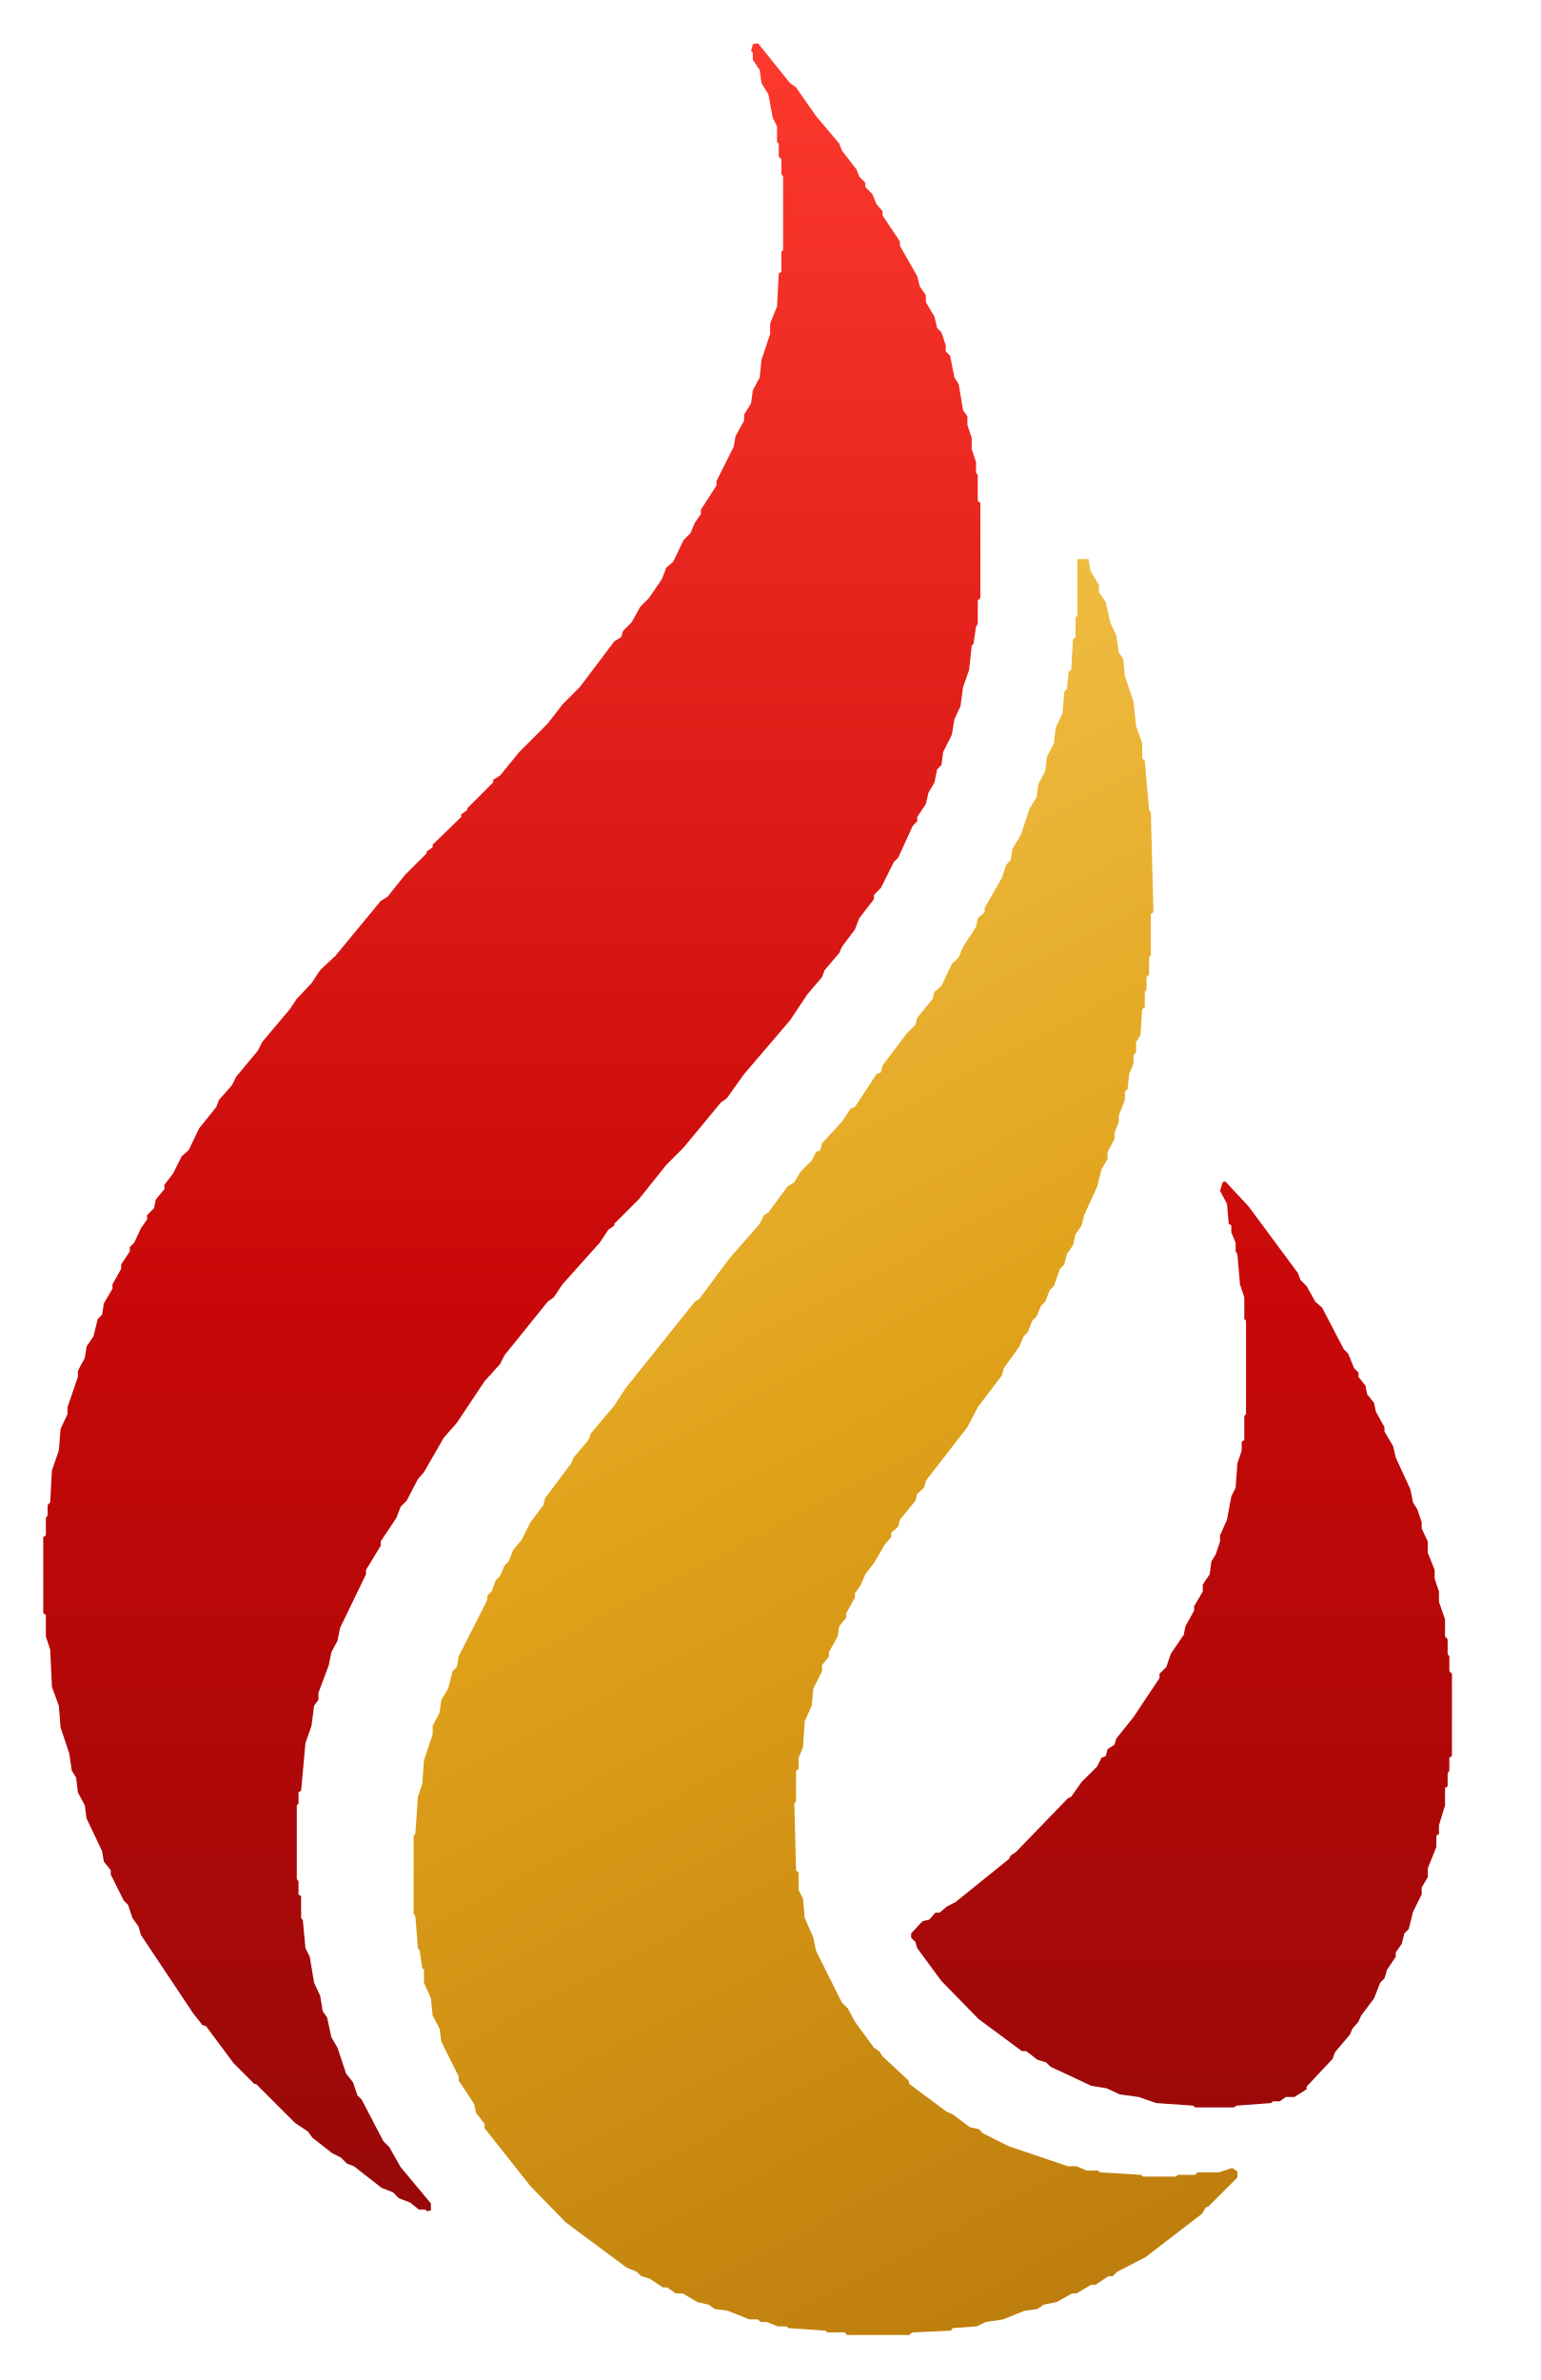
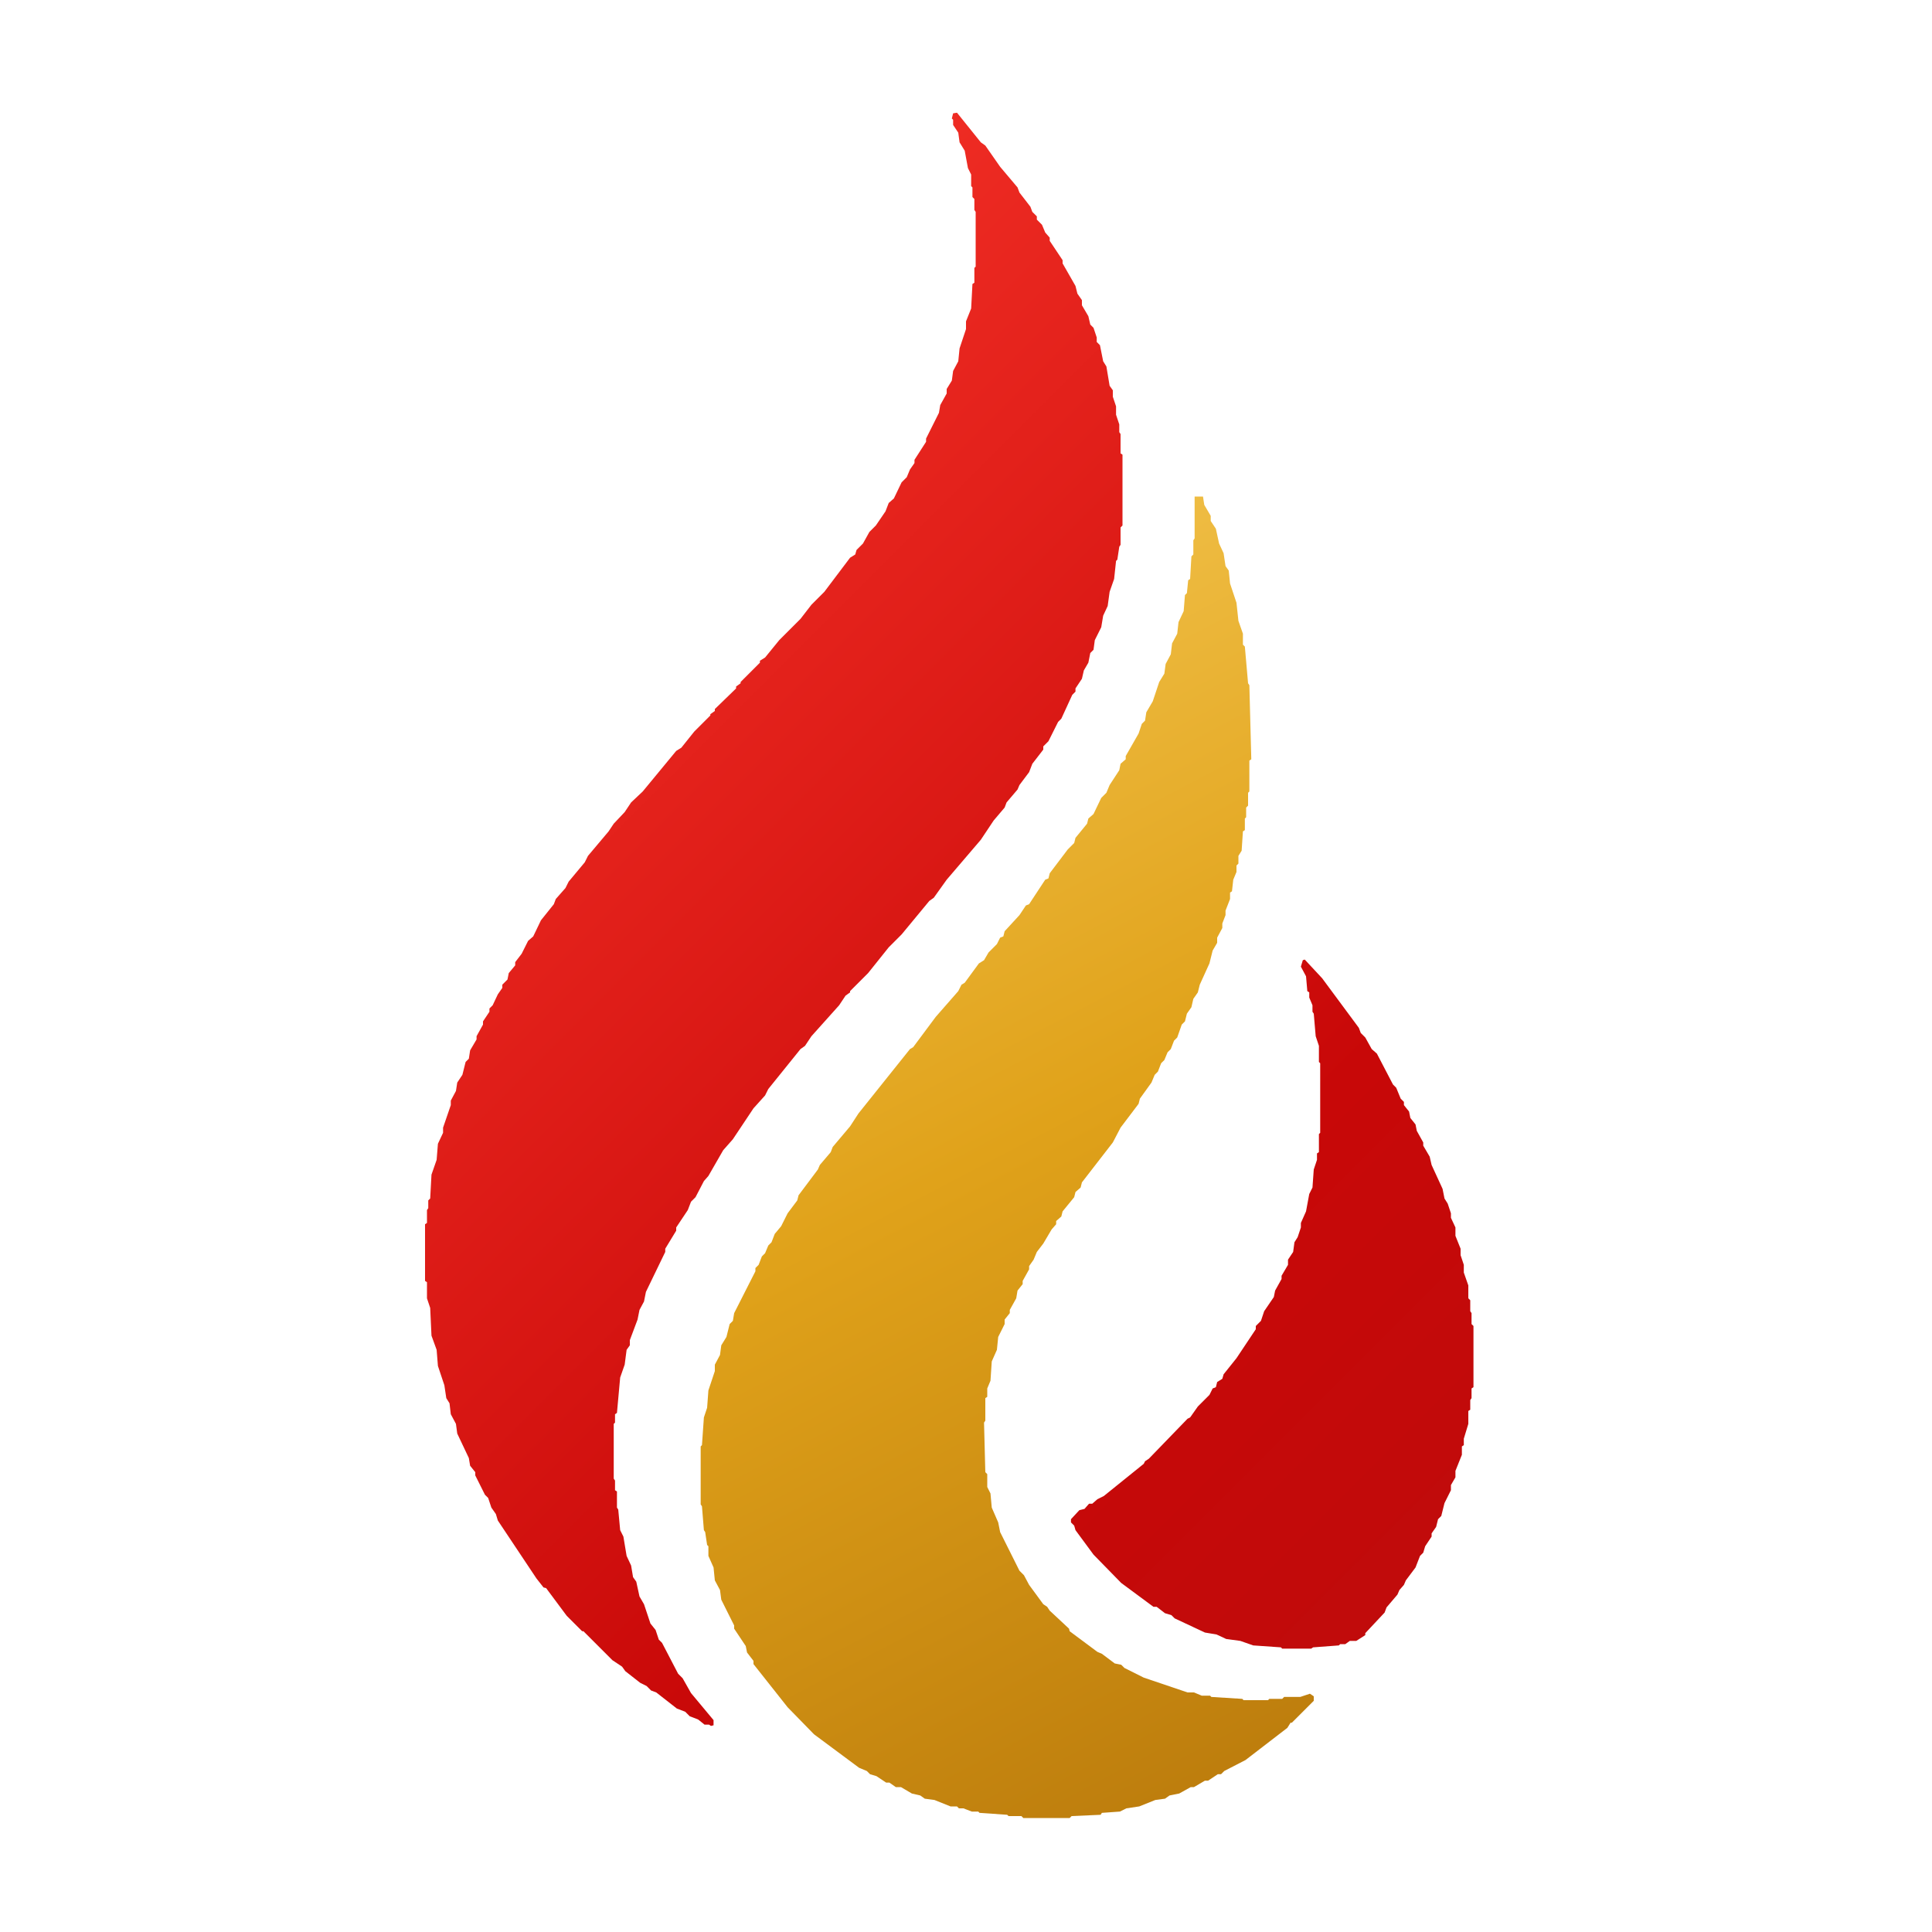
- <svg xmlns="http://www.w3.org/2000/svg" viewBox="0 0 178 275">
+ <svg xmlns="http://www.w3.org/2000/svg" viewBox="-61 -12.5 300 300">
  <defs>
-     <linearGradient id="r" x1="0" y1="0" x2="0" y2="275" gradientUnits="userSpaceOnUse">
+     <linearGradient id="r" x1="0" y1="0" x2="275" y2="275" gradientUnits="userSpaceOnUse">
      <stop offset="0" stop-color="#FF3B2F" />
      <stop offset="0.55" stop-color="#C80808" />
-       <stop offset="1" stop-color="#8E0909" />
+       <stop offset="1" stop-color="#B31010" />
    </linearGradient>
    <linearGradient id="g" x1="40" y1="60" x2="150" y2="270" gradientUnits="userSpaceOnUse">
      <stop offset="0" stop-color="#F7CB5A" />
      <stop offset="0.5" stop-color="#E0A21A" />
      <stop offset="1" stop-color="#B8780B" />
    </linearGradient>
  </defs>
  <path d="M87.0 5.1L87.6 5.0L91.3 9.6L92.0 10.1L94.3 13.4L97.0 16.6L97.3 17.4L99.0 19.6L99.3 20.4L100.0 21.1L100.0 21.6L100.8 22.4L101.3 23.6L102.0 24.4L102.0 24.9L104.0 27.9L104.0 28.4L106.0 31.9L106.3 33.1L107.0 34.1L107.0 34.9L108.0 36.6L108.3 37.9L108.8 38.4L109.3 39.9L109.3 40.6L109.8 41.1L110.3 43.6L110.8 44.4L111.3 47.4L111.8 48.1L111.8 49.1L112.3 50.6L112.3 51.9L112.8 53.4L112.8 54.6L113.0 54.9L113.0 57.9L113.3 58.1L113.3 69.1L113.0 69.4L113.0 72.1L112.8 72.4L112.5 74.4L112.3 74.6L112.0 77.4L111.3 79.4L111.0 81.6L110.3 83.1L110.0 84.9L109.0 86.9L108.8 88.4L108.3 88.9L108.0 90.4L107.3 91.6L107.0 92.9L106.0 94.4L106.0 94.9L105.5 95.4L103.8 99.1L103.3 99.6L101.8 102.6L101.0 103.4L101.0 103.9L99.3 106.1L98.8 107.4L97.3 109.4L97.0 110.1L95.3 112.1L95.0 112.9L93.3 114.9L91.3 117.9L86.0 124.1L84.0 126.9L83.3 127.4L79.0 132.6L77.0 134.6L73.8 138.6L71.0 141.4L71.0 141.6L70.3 142.1L69.3 143.6L65.0 148.4L64.0 149.9L63.3 150.4L58.3 156.6L57.8 157.6L56.0 159.6L52.8 164.4L51.3 166.1L49.0 170.1L48.3 170.9L47.0 173.4L46.3 174.1L45.8 175.4L44.0 178.1L44.0 178.6L42.3 181.4L42.3 181.9L39.3 188.1L39.0 189.6L38.3 190.9L38.0 192.4L36.8 195.6L36.8 196.4L36.3 197.1L36.0 199.4L35.3 201.4L34.8 206.9L34.5 207.1L34.5 208.4L34.3 208.6L34.3 217.1L34.5 217.4L34.5 218.9L34.8 219.1L34.8 221.6L35.0 221.9L35.3 225.1L35.8 226.1L36.3 229.1L37.0 230.6L37.3 232.4L37.8 233.1L38.3 235.4L39.0 236.6L40.0 239.6L40.8 240.6L41.3 242.1L41.8 242.6L44.3 247.4L45.0 248.1L46.3 250.4L49.8 254.6L49.8 255.4L49.4 255.5L49.1 255.3L48.4 255.3L47.4 254.5L46.1 254.0L45.4 253.3L44.1 252.8L40.9 250.3L40.1 250.0L39.4 249.3L38.4 248.8L36.1 247.0L35.6 246.3L34.1 245.3L29.6 240.8L29.4 240.8L27.0 238.4L23.8 234.1L23.4 234.0L22.3 232.6L16.3 223.6L16.0 222.6L15.3 221.6L14.8 220.1L14.3 219.6L12.8 216.6L12.8 216.1L12.0 215.1L11.8 213.9L10.0 210.1L9.8 208.6L9.0 207.1L8.8 205.4L8.3 204.6L8.0 202.6L7.0 199.6L6.8 197.1L6.0 194.9L5.8 190.6L5.3 189.1L5.3 186.6L5.0 186.4L5.0 177.6L5.3 177.4L5.3 175.4L5.5 175.1L5.5 173.9L5.8 173.6L6.0 169.9L6.8 167.6L7.0 165.1L7.8 163.4L7.8 162.6L9.0 159.1L9.0 158.4L9.8 156.9L10.0 155.6L10.8 154.4L11.3 152.4L11.8 151.9L12.0 150.6L13.0 148.9L13.0 148.4L14.0 146.6L14.0 146.1L15.0 144.6L15.0 144.1L15.5 143.6L16.3 141.9L17.0 140.9L17.0 140.4L17.8 139.6L18.0 138.6L19.0 137.4L19.0 136.9L20.0 135.6L21.0 133.6L21.8 132.9L23.0 130.4L25.0 127.9L25.3 127.1L26.8 125.4L27.3 124.4L29.8 121.4L30.3 120.4L33.5 116.6L34.3 115.4L36.0 113.6L37.0 112.1L38.8 110.4L44.0 104.1L44.8 103.6L46.8 101.1L49.3 98.6L49.3 98.4L50.0 97.9L50.0 97.6L53.3 94.4L53.3 94.1L54.0 93.6L54.0 93.4L57.0 90.4L57.0 90.1L57.8 89.6L60.0 86.9L63.3 83.6L65.0 81.4L67.0 79.4L71.0 74.1L71.8 73.6L72.0 72.9L73.0 71.9L74.0 70.1L75.0 69.1L76.5 66.9L77.0 65.6L77.8 64.9L79.0 62.4L79.8 61.6L80.3 60.4L81.0 59.4L81.0 58.9L82.8 56.1L82.8 55.6L84.8 51.6L85.0 50.4L86.0 48.6L86.0 47.9L86.8 46.6L87.0 45.1L87.8 43.6L88.0 41.6L89.0 38.6L89.0 37.4L89.8 35.4L90.0 31.6L90.3 31.4L90.3 29.1L90.5 28.9L90.5 20.4L90.3 20.1L90.3 18.4L90.0 18.1L90.0 16.6L89.8 16.4L89.8 14.6L89.3 13.6L88.8 10.9L88.0 9.6L87.8 8.1L87.0 6.9L87.0 6.1L86.8 5.9L87.0 5.1ZM141.3 136.6L141.6 136.5L144.3 139.4L150.0 147.1L150.3 147.9L151.0 148.6L152.0 150.4L152.8 151.1L155.3 155.9L155.8 156.4L156.5 158.1L157.0 158.6L157.0 159.1L157.8 160.1L158.0 161.1L158.8 162.1L159.0 163.1L160.0 164.9L160.0 165.4L161.0 167.1L161.3 168.4L163.0 172.1L163.3 173.6L163.8 174.4L164.3 175.9L164.3 176.6L165.0 178.1L165.0 179.4L165.8 181.4L165.8 182.4L166.3 183.9L166.3 185.1L167.0 187.1L167.0 189.1L167.3 189.4L167.3 191.1L167.5 191.4L167.5 193.1L167.8 193.4L167.8 202.9L167.5 203.1L167.5 204.6L167.3 204.9L167.3 206.4L167.0 206.6L167.0 208.6L166.3 210.9L166.3 211.9L166.0 212.1L166.0 213.4L165.0 215.9L165.0 216.9L164.3 218.1L164.3 218.9L163.3 220.9L162.8 222.9L162.3 223.4L162.0 224.6L161.3 225.6L161.3 226.1L160.3 227.6L160.0 228.6L159.5 229.1L158.8 230.9L157.3 232.9L157.0 233.6L156.3 234.4L156.0 235.1L154.3 237.1L154.0 237.9L151.0 241.1L151.0 241.4L149.6 242.3L148.6 242.3L147.9 242.8L147.1 242.8L146.9 243.0L142.9 243.3L142.6 243.5L138.1 243.5L137.9 243.3L133.6 243.0L131.6 242.3L129.4 242.0L127.9 241.3L126.1 241.0L121.4 238.8L120.9 238.3L119.9 238.0L118.6 237.0L118.1 237.0L113.1 233.3L108.8 228.9L106.0 225.1L105.8 224.4L105.3 223.9L105.3 223.4L106.6 222.0L107.4 221.8L108.1 221.0L108.6 221.0L109.4 220.3L110.4 219.8L116.6 214.8L116.8 214.4L117.4 214.0L123.4 207.8L123.8 207.6L125.0 205.9L126.8 204.1L127.3 203.1L127.8 202.9L128.0 202.1L128.8 201.6L129.0 200.9L131.0 198.4L134.0 193.9L134.0 193.4L134.8 192.6L135.3 191.1L136.8 188.9L137.0 187.9L138.0 186.1L138.0 185.6L139.0 183.9L139.0 183.1L139.8 181.9L140.0 180.4L140.5 179.6L141.0 178.1L141.0 177.4L141.8 175.6L142.3 172.9L142.8 171.9L143.0 169.1L143.5 167.6L143.5 166.6L143.8 166.4L143.8 163.6L144.0 163.4L144.0 152.6L143.8 152.4L143.8 149.9L143.3 148.4L143.0 144.9L142.8 144.6L142.8 143.6L142.3 142.4L142.3 141.6L142.0 141.4L141.8 139.1L141.0 137.6L141.3 136.6Z" fill="url(#r)" fill-rule="evenodd" />
  <path d="M124.5 64.6L125.8 64.6L126.0 65.9L127.0 67.6L127.0 68.4L127.8 69.6L128.3 71.9L129.0 73.4L129.3 75.4L129.8 76.1L130.0 78.1L131.0 81.1L131.3 83.9L132.0 85.9L132.0 87.6L132.3 87.9L132.8 93.6L133.0 93.9L133.3 105.4L133.0 105.6L133.0 110.4L132.8 110.6L132.8 112.6L132.5 112.9L132.5 114.4L132.3 114.6L132.3 116.4L132.0 116.6L131.8 119.6L131.3 120.4L131.3 121.6L131.0 121.9L131.0 122.9L130.5 124.1L130.3 125.9L130.0 126.1L130.0 127.1L129.3 128.9L129.3 129.6L128.8 130.9L128.8 131.6L128.0 133.1L128.0 133.9L127.3 135.1L126.8 137.1L125.3 140.4L125.0 141.6L124.3 142.6L124.0 143.9L123.3 144.9L123.0 146.1L122.5 146.6L121.8 148.6L121.3 149.1L120.8 150.4L120.3 150.9L119.8 152.1L119.3 152.6L118.8 153.9L118.3 154.4L117.8 155.6L116.0 158.1L115.8 158.9L113.0 162.6L111.8 164.9L107.0 171.1L106.8 171.9L106.0 172.6L105.8 173.4L104.0 175.6L103.8 176.4L103.0 177.1L103.0 177.6L102.3 178.4L101.0 180.6L100.0 181.9L99.5 183.1L98.8 184.1L98.8 184.6L97.8 186.4L97.8 186.9L97.0 187.9L96.8 189.1L95.8 190.9L95.8 191.4L95.0 192.4L95.0 193.1L94.0 195.1L93.8 197.1L93.0 198.9L92.8 201.9L92.3 203.1L92.3 204.4L92.0 204.6L92.0 208.1L91.8 208.4L92.0 216.1L92.3 216.4L92.3 218.4L92.8 219.4L93.0 221.6L94.0 223.9L94.3 225.4L97.3 231.4L98.0 232.1L98.8 233.6L101.0 236.6L101.6 237.0L102.0 237.6L105.0 240.4L105.1 240.8L109.4 244.0L110.1 244.3L112.1 245.8L113.1 246.0L113.6 246.5L116.6 248.0L123.4 250.3L124.4 250.3L125.6 250.8L126.9 250.8L127.1 251.0L131.9 251.3L132.1 251.5L135.9 251.5L136.1 251.3L138.1 251.3L138.4 251.0L140.9 251.0L142.4 250.5L143.0 250.9L143.0 251.6L139.6 255.0L139.4 255.0L138.9 255.8L132.4 260.8L129.1 262.5L128.6 263.0L128.1 263.0L126.6 264.0L126.1 264.0L124.4 265.0L123.9 265.0L122.1 266.0L120.6 266.3L119.9 266.8L118.4 267.0L115.9 268.0L113.9 268.3L112.9 268.8L110.1 269.0L109.9 269.3L105.4 269.5L105.1 269.8L97.9 269.8L97.6 269.5L95.6 269.5L95.4 269.3L91.1 269.0L90.9 268.8L89.9 268.8L88.6 268.3L87.9 268.3L87.6 268.0L86.6 268.0L84.1 267.0L82.6 266.8L81.9 266.3L80.6 266.0L78.9 265.0L78.1 265.0L77.1 264.3L76.6 264.3L75.1 263.3L74.1 263.0L73.6 262.5L72.4 262.0L65.4 256.8L61.3 252.6L56.0 245.9L56.0 245.4L55.0 244.1L54.8 243.1L53.0 240.4L53.0 239.9L51.0 235.9L50.8 234.4L50.0 232.9L49.8 230.9L49.0 229.1L49.0 227.6L48.8 227.4L48.5 225.4L48.3 225.1L48.0 221.4L47.8 221.1L47.8 212.1L48.0 211.9L48.3 207.6L48.8 206.1L49.0 203.4L50.0 200.4L50.0 199.4L50.8 197.9L51.0 196.4L51.8 195.1L52.3 193.1L52.8 192.6L53.0 191.4L56.3 184.9L56.3 184.4L56.8 183.9L57.3 182.6L57.8 182.1L58.3 180.9L58.8 180.4L59.3 179.1L60.3 177.9L61.3 175.9L62.8 173.9L63.0 173.1L66.0 169.1L66.3 168.4L68.0 166.4L68.3 165.6L71.0 162.4L72.3 160.4L80.3 150.4L80.8 150.1L84.3 145.4L87.8 141.4L88.3 140.4L88.8 140.1L91.0 137.1L91.8 136.6L92.5 135.4L93.8 134.1L94.3 133.1L94.8 132.9L95.0 132.1L97.3 129.6L98.3 128.1L98.8 127.9L101.3 124.1L101.8 123.9L102.0 123.1L104.8 119.4L105.8 118.4L106.0 117.6L107.8 115.4L108.0 114.6L108.8 113.9L110.0 111.4L110.8 110.6L111.3 109.4L112.8 107.1L113.0 106.1L113.8 105.4L113.8 104.9L115.8 101.4L116.3 99.9L116.8 99.4L117.0 98.1L118.0 96.4L119.0 93.4L119.8 92.1L120.0 90.6L120.8 89.1L121.0 87.4L121.8 85.9L122.0 84.1L122.8 82.4L123.0 79.9L123.3 79.6L123.5 77.6L123.8 77.4L124.0 73.9L124.3 73.6L124.3 71.4L124.5 71.1L124.5 64.6Z" fill="url(#g)" fill-rule="evenodd" />
</svg>
